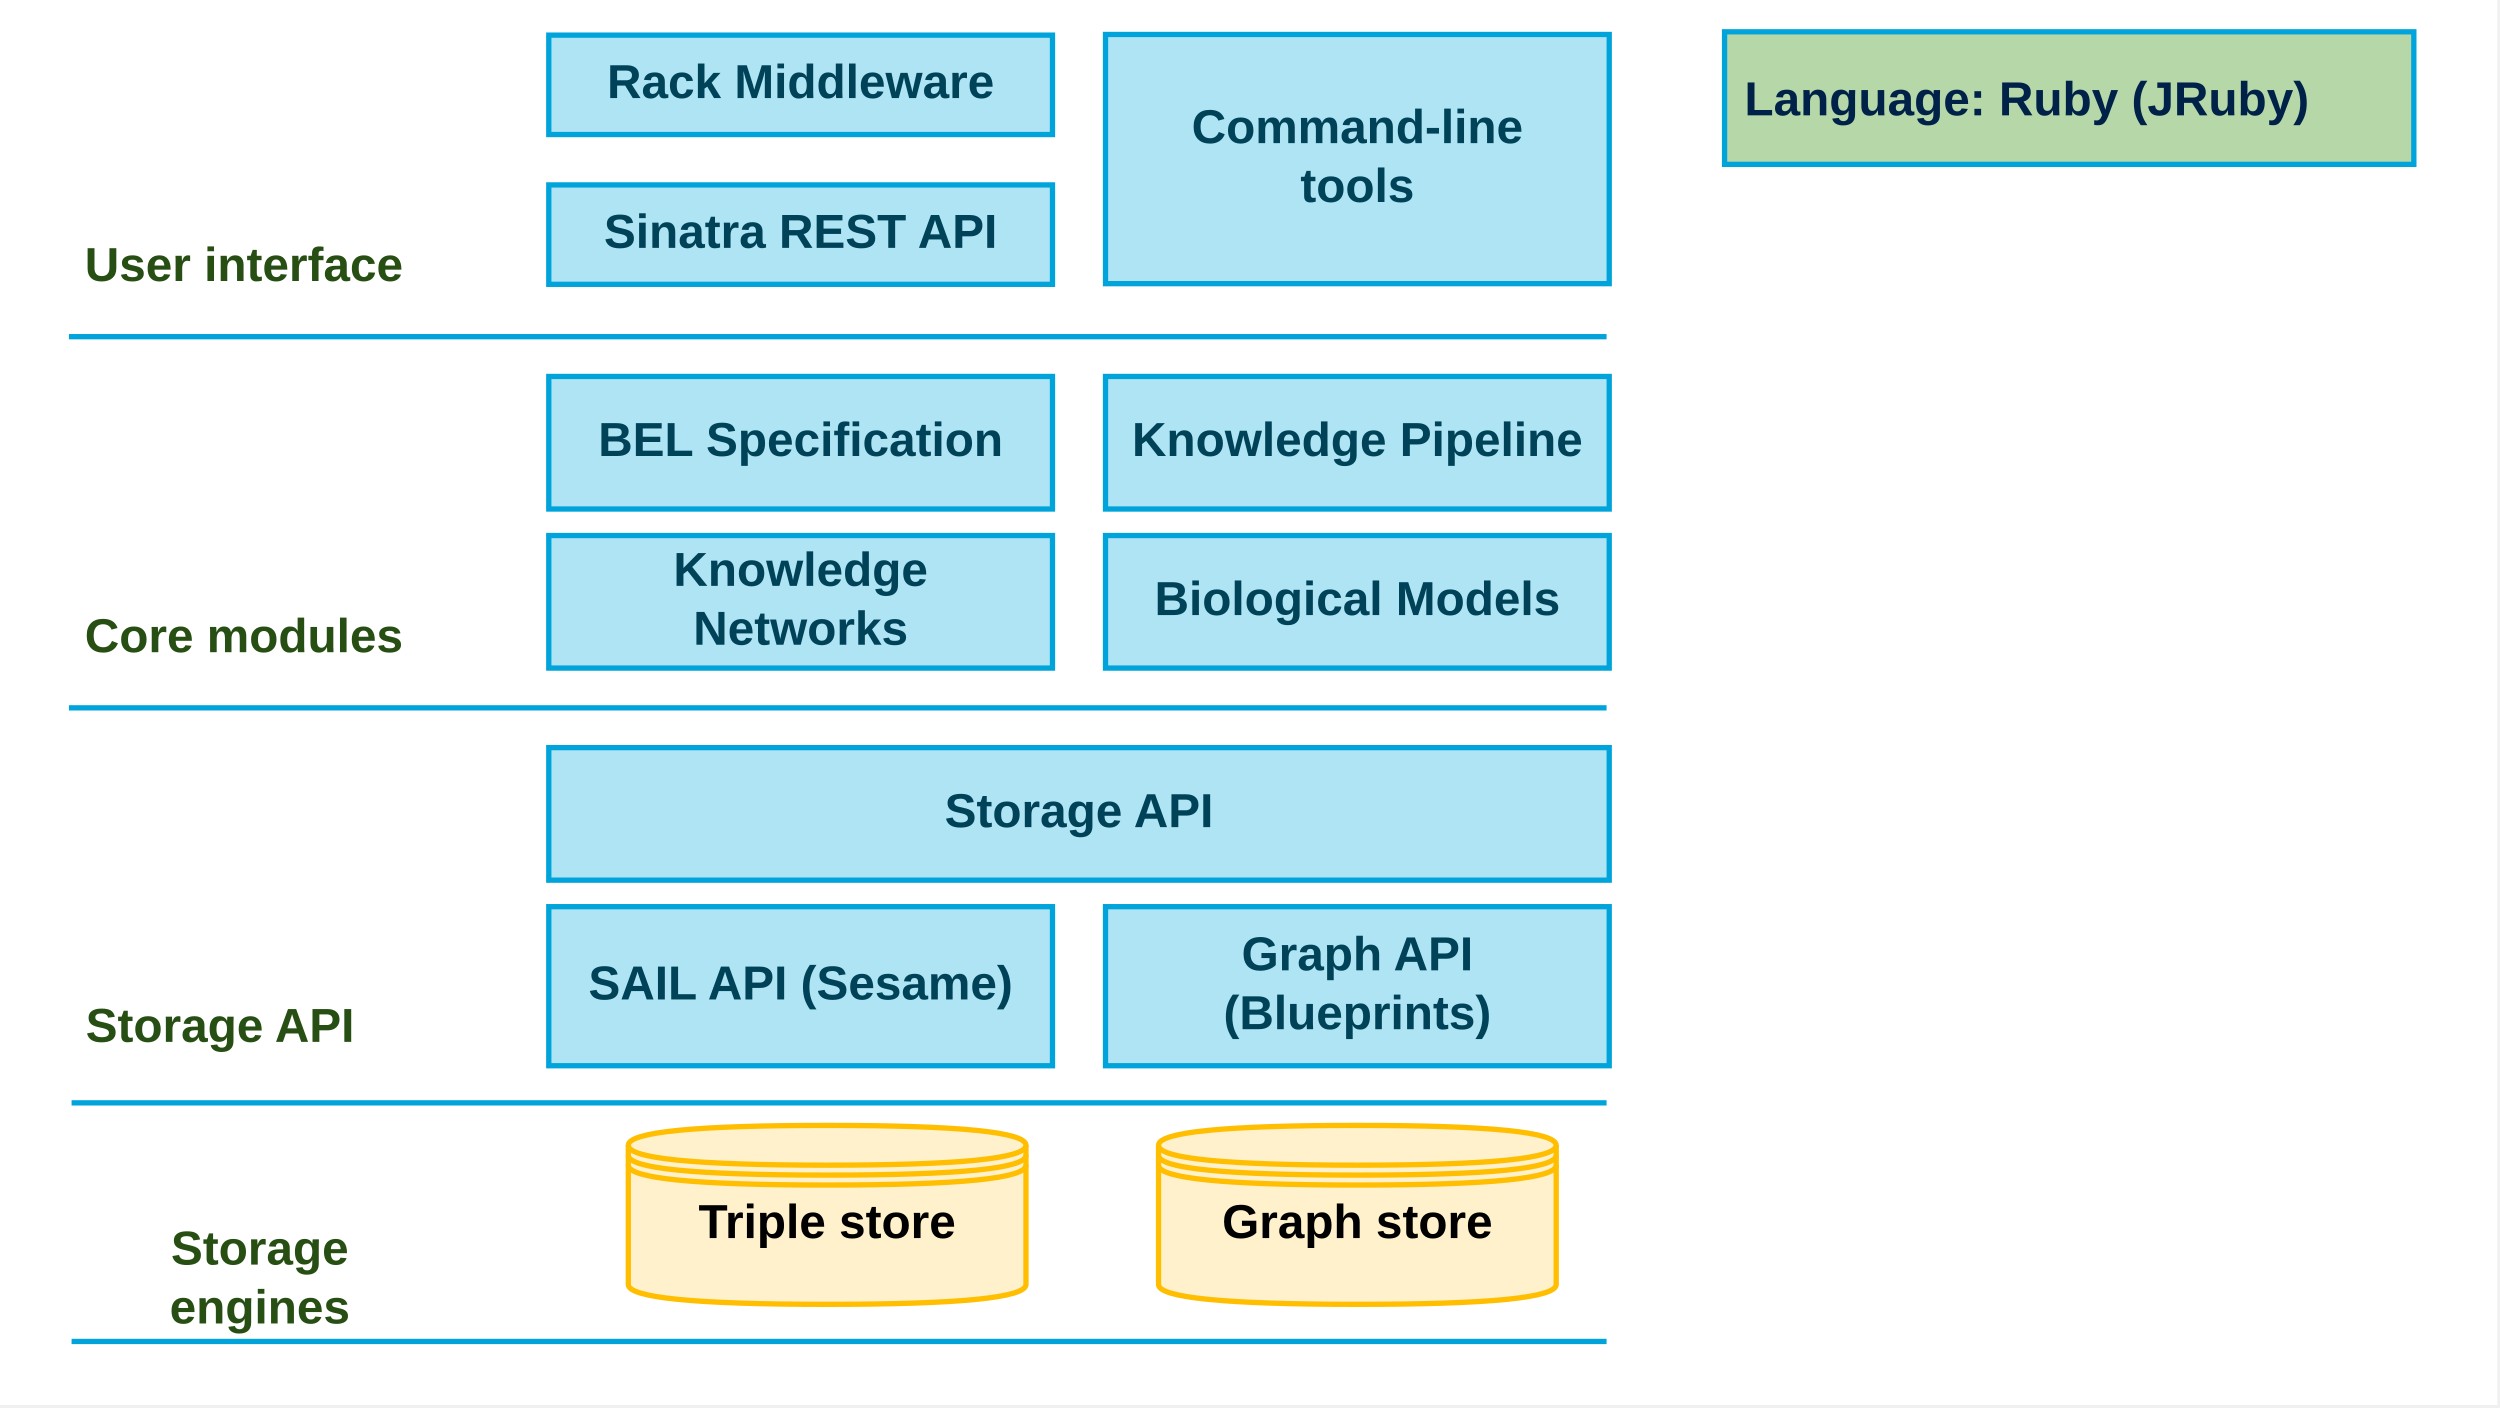
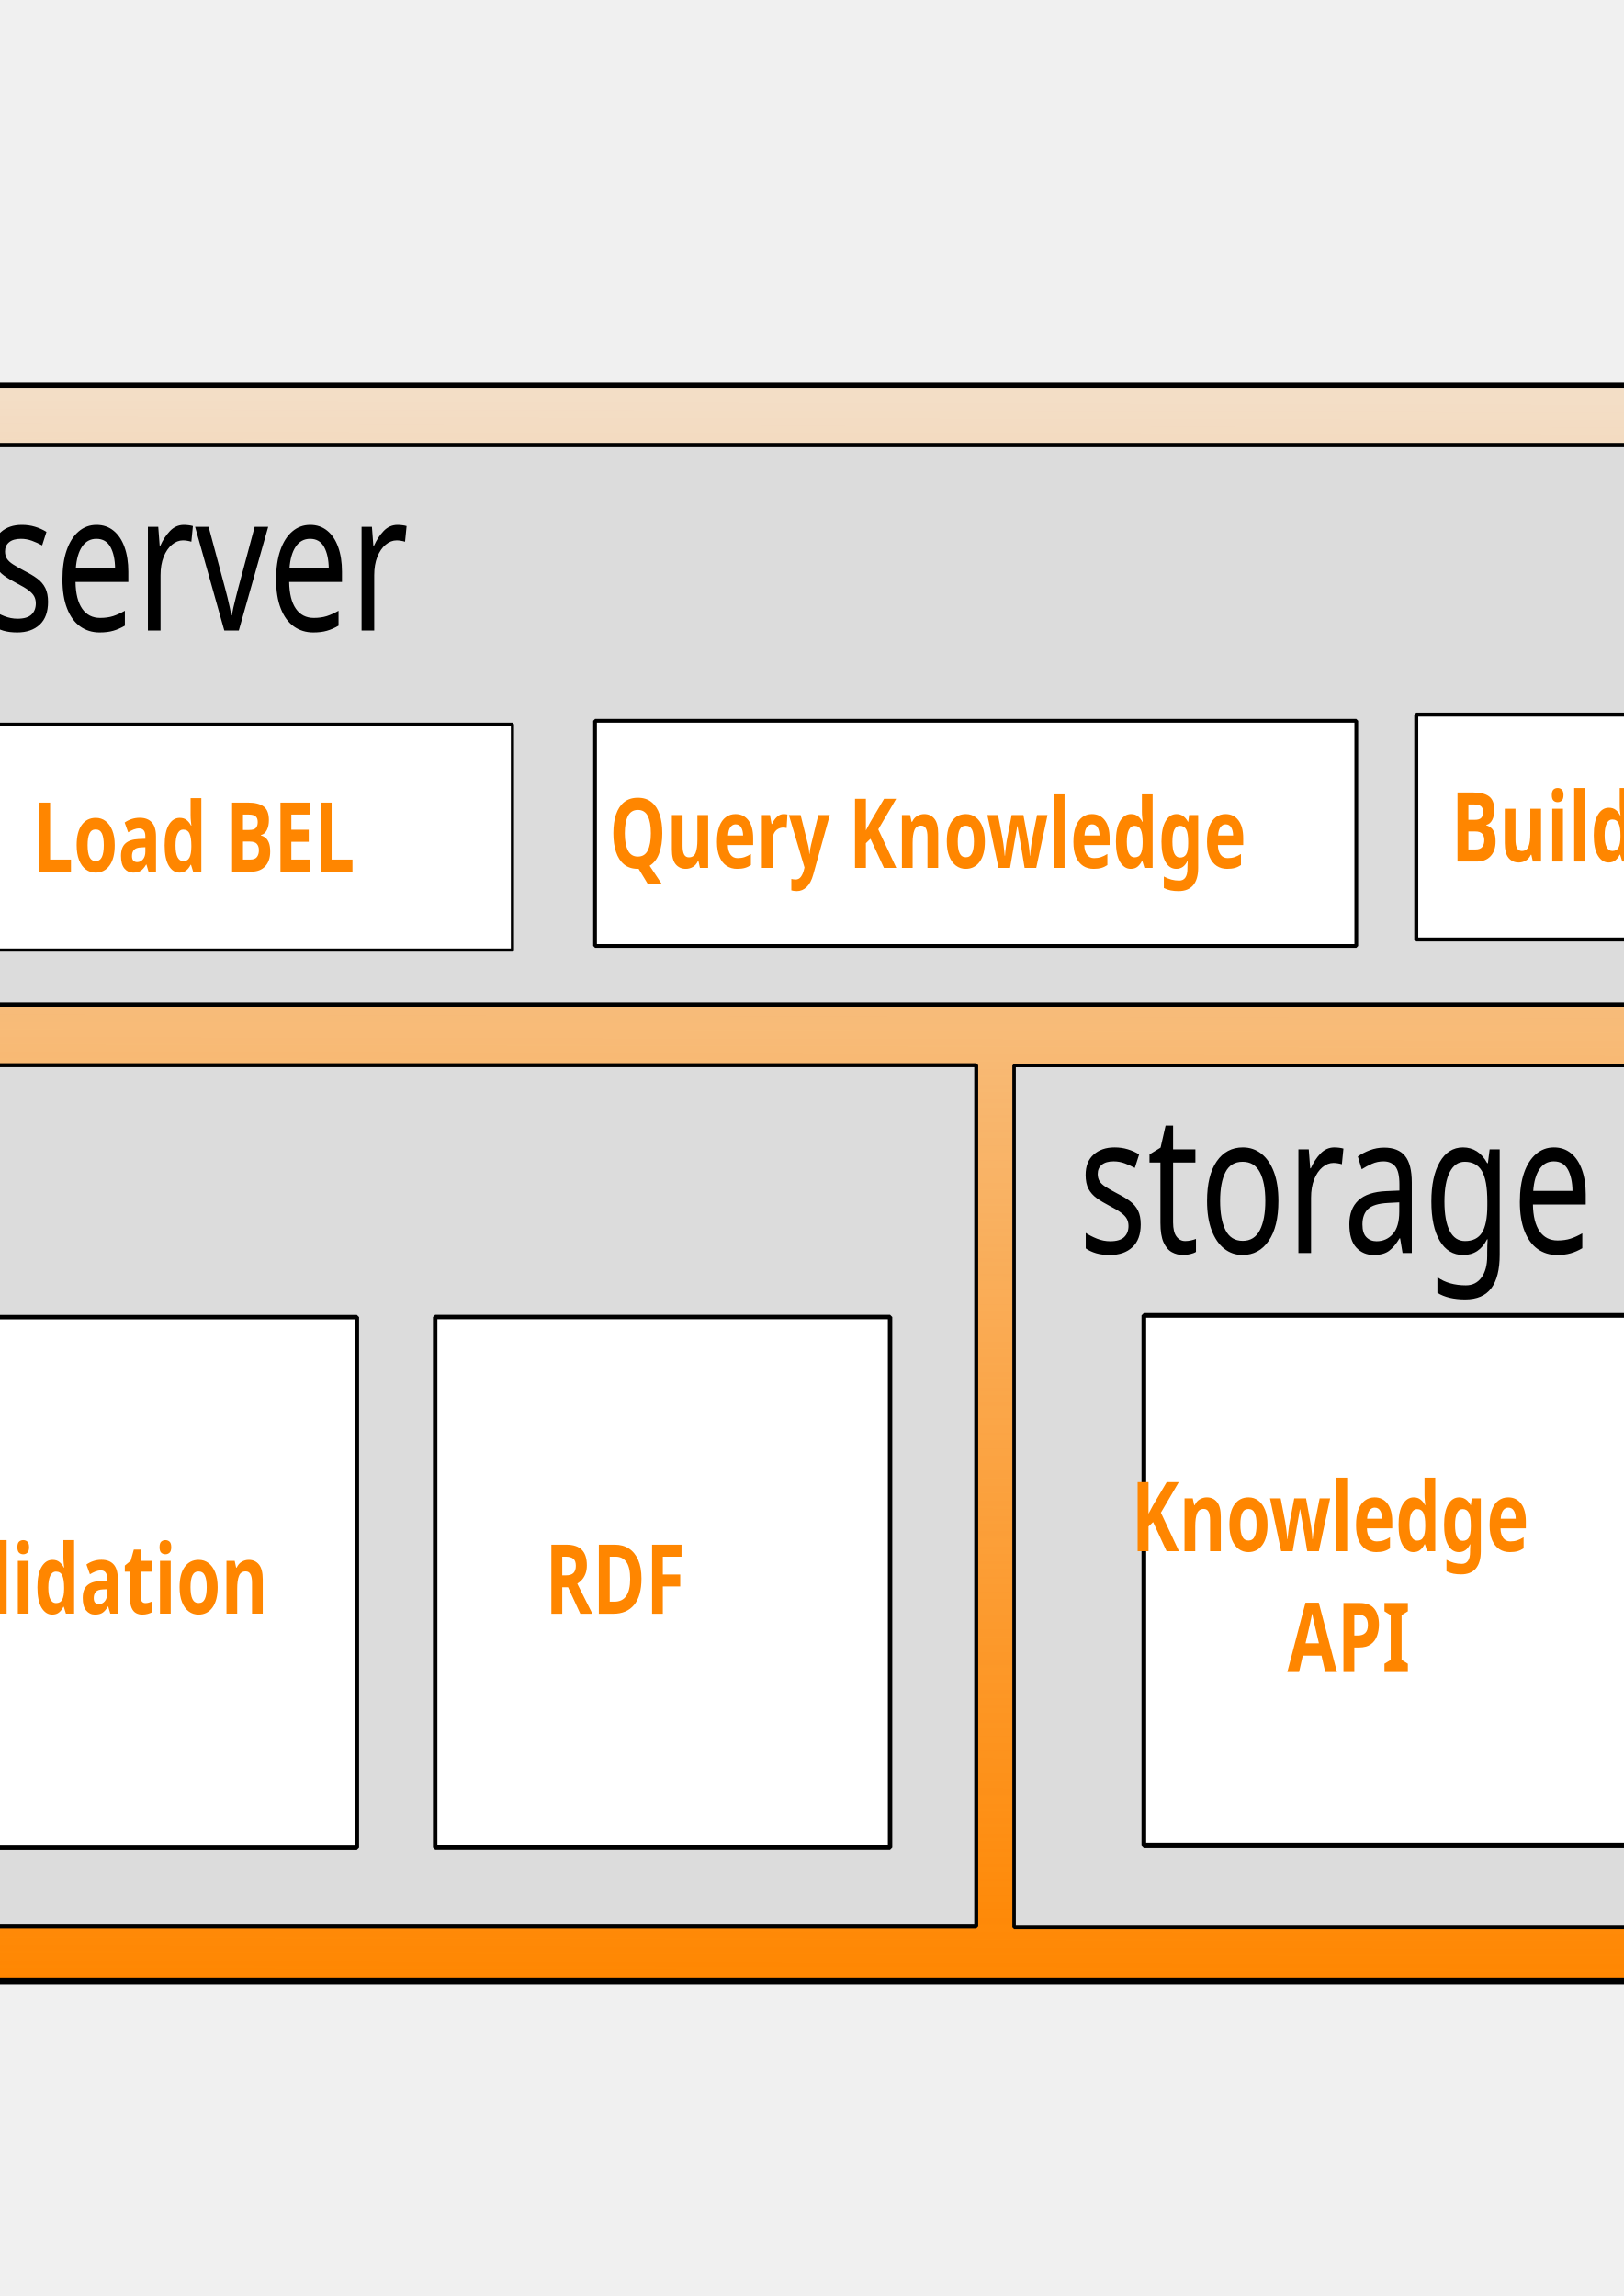
- <svg xmlns="http://www.w3.org/2000/svg" width="943" height="531">
-   <rect stroke="#000000" stroke-width="0" fill="#ffffff" x="0" y="0" width="942" height="530" />
-   <g transform="translate(207.0,69.75) rotate(0.0 95.0 18.75)">
-     <rect width="190.0" height="37.5" stroke="#00a4da" stroke-width="2" fill="#aee4f4" />
-     <g transform="translate(0.0,26.75)">
-       <text x="95.0" style="text-anchor: middle" y="-3.0">
-         <tspan xml:space="preserve" font-size="18" font-family="Arial" fill="#004257" font-weight="bold">Sinatra REST API</tspan>
-       </text>
-     </g>
-   </g>
-   <g transform="translate(417.0,13.0) rotate(0.0 95.0 47.0)">
-     <rect width="190.0" height="94.0" stroke="#00a4da" stroke-width="2" fill="#aee4f4" />
-     <g transform="translate(0.0,44.0)">
-       <text x="95.0" style="text-anchor: middle" y="-3.0">
-         <tspan xml:space="preserve" font-size="18" font-family="Arial" fill="#004257" font-weight="bold">Command-line</tspan>
-       </text>
-       <text x="95.0" style="text-anchor: middle" y="19.2">
-         <tspan xml:space="preserve" font-size="18" font-family="Arial" fill="#004257" font-weight="bold">tools</tspan>
-       </text>
-     </g>
-   </g>
-   <g transform="translate(207.0,13.25) rotate(0.0 95.0 18.75)">
-     <rect width="190.0" height="37.5" stroke="#00a4da" stroke-width="2" fill="#aee4f4" />
-     <g transform="translate(0.0,26.75)">
-       <text x="95.0" style="text-anchor: middle" y="-3.0">
-         <tspan xml:space="preserve" font-size="18" font-family="Arial" fill="#004257" font-weight="bold">Rack Middleware</tspan>
-       </text>
-     </g>
-   </g>
-   <g transform="translate(26.0,127.0)">
-     <path d="M0.0,0.0 L580.0,0.0 " stroke-dasharray="23, 0" fill="none" stroke="#00a4da" stroke-width="2" />
-     <g transform="translate(290.0,0.0)" />
-   </g>
-   <g transform="translate(26.0,267.0)">
-     <path d="M0.0,0.0 L580.0,0.0 " stroke-dasharray="23, 0" fill="none" stroke="#00a4da" stroke-width="2" />
-     <g transform="translate(290.0,0.0)" />
-   </g>
-   <g transform="translate(237.0,432.0) rotate(0.0 75.0 30.0)">
-     <path d="M0,0 Q0,-7.5 75.0,-7.5 Q150.0,-7.5 150.0,0 L150.0,52.5 Q150.0,60.0 75.0,60.0 Q0,60.0 0,52.5 L0,0 Z" stroke="#ffbe00" stroke-width="2" fill="#fff1cb" />
-     <path d="M0,0 Q0,7.5 75.0,7.5 Q150.0,7.5 150.0,0" stroke="#ffbe00" stroke-width="2" fill="none" />
-     <path d="M0,3.75 Q0,11.25 75.0,11.25 Q150.0,11.25 150.0,3.75" stroke="#ffbe00" stroke-width="2" fill="none" />
-     <path d="M0,7.5 Q0,15.0 75.0,15.0 Q150.0,15.0 150.0,7.5 " stroke="#ffbe00" stroke-width="2" fill="none" />
-     <g transform="translate(0.0,38.0)">
-       <text x="75.0" style="text-anchor: middle" y="-3.0">
-         <tspan xml:space="preserve" font-size="18" font-family="Arial" fill="#000000" font-weight="bold">Triple store</tspan>
-       </text>
-     </g>
-   </g>
-   <g transform="translate(437.0,432.0) rotate(0.0 75.0 30.0)">
-     <path d="M0,0 Q0,-7.5 75.0,-7.5 Q150.0,-7.5 150.0,0 L150.0,52.5 Q150.0,60.0 75.0,60.0 Q0,60.0 0,52.5 L0,0 Z" stroke="#ffbe00" stroke-width="2" fill="#fff1cb" />
-     <path d="M0,0 Q0,7.5 75.0,7.5 Q150.0,7.5 150.0,0" stroke="#ffbe00" stroke-width="2" fill="none" />
-     <path d="M0,3.75 Q0,11.25 75.0,11.25 Q150.0,11.25 150.0,3.75" stroke="#ffbe00" stroke-width="2" fill="none" />
-     <path d="M0,7.5 Q0,15.0 75.0,15.0 Q150.0,15.0 150.0,7.5 " stroke="#ffbe00" stroke-width="2" fill="none" />
-     <g transform="translate(0.0,38.0)">
-       <text x="75.0" style="text-anchor: middle" y="-3.0">
-         <tspan xml:space="preserve" font-size="18" font-family="Arial" fill="#000000" font-weight="bold">Graph store</tspan>
-       </text>
-     </g>
-   </g>
-   <g transform="translate(207.0,342.0) rotate(0.0 95.0 30.0)">
-     <rect width="190.0" height="60.0" stroke="#00a4da" stroke-width="2" fill="#aee4f4" />
-     <g transform="translate(0.0,38.0)">
-       <text x="95.0" style="text-anchor: middle" y="-3.0">
-         <tspan xml:space="preserve" font-size="18" font-family="Arial" fill="#004257" font-weight="bold">SAIL API (Sesame)</tspan>
-       </text>
-     </g>
-   </g>
-   <g transform="translate(417.0,342.0) rotate(0.0 95.0 30.0)">
-     <rect width="190.0" height="60.0" stroke="#00a4da" stroke-width="2" fill="#aee4f4" />
-     <g transform="translate(0.0,27.0)">
-       <text x="95.0" style="text-anchor: middle" y="-3.0">
-         <tspan xml:space="preserve" font-size="18" font-family="Arial" fill="#004257" font-weight="bold">Graph API</tspan>
-       </text>
-       <text x="95.0" style="text-anchor: middle" y="19.2">
-         <tspan xml:space="preserve" font-size="18" font-family="Arial" fill="#004257" font-weight="bold">(Blueprints)</tspan>
-       </text>
-     </g>
-   </g>
-   <g transform="translate(27.0,416.0)">
-     <path d="M0.0,0.0 L579.0,0.0 " stroke-dasharray="23, 0" fill="none" stroke="#00a4da" stroke-width="2" />
-     <g transform="translate(289.5,0.0)" />
-   </g>
-   <g transform="translate(207.0,142.0) rotate(0.0 95.0 25.0)">
-     <rect width="190.0" height="50.0" stroke="#00a4da" stroke-width="2" fill="#aee4f4" />
-     <g transform="translate(0.0,33.0)">
-       <text x="95.0" style="text-anchor: middle" y="-3.0">
-         <tspan xml:space="preserve" font-size="18" font-family="Arial" fill="#004257" font-weight="bold">BEL Specification</tspan>
-       </text>
-     </g>
-   </g>
-   <g transform="translate(417.0,142.0) rotate(0.0 95.0 25.0)">
-     <rect width="190.0" height="50.0" stroke="#00a4da" stroke-width="2" fill="#aee4f4" />
-     <g transform="translate(0.0,33.0)">
-       <text x="95.0" style="text-anchor: middle" y="-3.0">
-         <tspan xml:space="preserve" font-size="18" font-family="Arial" fill="#004257" font-weight="bold">Knowledge Pipeline</tspan>
-       </text>
-     </g>
-   </g>
-   <g transform="translate(207.0,202.0) rotate(0.0 95.0 25.0)">
-     <rect width="190.0" height="50.0" stroke="#00a4da" stroke-width="2" fill="#aee4f4" />
-     <g transform="translate(0.0,22.0)">
-       <text x="95.0" style="text-anchor: middle" y="-3.0">
-         <tspan xml:space="preserve" font-size="18" font-family="Arial" fill="#004257" font-weight="bold">Knowledge</tspan>
-       </text>
-       <text x="95.0" style="text-anchor: middle" y="19.2">
-         <tspan xml:space="preserve" font-size="18" font-family="Arial" fill="#004257" font-weight="bold">Networks</tspan>
-       </text>
-     </g>
-   </g>
-   <g transform="translate(27.0,506.0)">
-     <path d="M0.0,0.0 L579.0,0.0 " stroke-dasharray="23, 0" fill="none" stroke="#00a4da" stroke-width="2" />
-     <g transform="translate(289.5,0.0)" />
-   </g>
-   <g transform="translate(417.0,202.0) rotate(0.0 95.0 25.0)">
-     <rect width="190.0" height="50.0" stroke="#00a4da" stroke-width="2" fill="#aee4f4" />
-     <g transform="translate(0.0,33.0)">
-       <text x="95.0" style="text-anchor: middle" y="-3.0">
-         <tspan xml:space="preserve" font-size="18" font-family="Arial" fill="#004257" font-weight="bold">Biological Models</tspan>
-       </text>
-     </g>
-   </g>
-   <g transform="translate(17.0,90.5) rotate(0.0 75.0 10.5)">
-     <g transform="translate(0.0,18.5)">
-       <text x="75.0" style="text-anchor: middle" y="-3.0">
-         <tspan xml:space="preserve" font-size="18" font-family="Arial" fill="#274E13" font-weight="bold">User interface</tspan>
-       </text>
-     </g>
-   </g>
-   <g transform="translate(17.0,230.5) rotate(0.0 75.0 10.5)">
-     <g transform="translate(0.0,18.5)">
-       <text x="75.0" style="text-anchor: middle" y="-3.0">
-         <tspan xml:space="preserve" font-size="18" font-family="Arial" fill="#274E13" font-weight="bold">Core modules</tspan>
-       </text>
-     </g>
-   </g>
-   <g transform="translate(8.0,377.5) rotate(0.0 75.0 10.5)">
-     <g transform="translate(0.0,18.5)">
-       <text x="75.0" style="text-anchor: middle" y="-3.0">
-         <tspan xml:space="preserve" font-size="18" font-family="Arial" fill="#274E13" font-weight="bold">Storage API</tspan>
-       </text>
-     </g>
-   </g>
-   <g transform="translate(23.0,472.5) rotate(0.0 75.0 10.5)">
-     <g transform="translate(0.0,7.5)">
-       <text x="75.0" style="text-anchor: middle" y="-3.0">
-         <tspan xml:space="preserve" font-size="18" font-family="Arial" fill="#274E13" font-weight="bold">Storage</tspan>
-       </text>
-       <text x="75.0" style="text-anchor: middle" y="19.2">
-         <tspan xml:space="preserve" font-size="18" font-family="Arial" fill="#274E13" font-weight="bold">engines</tspan>
-       </text>
-     </g>
-   </g>
-   <g transform="translate(207.0,282.0) rotate(0.0 200.0 25.0)">
-     <rect width="400.0" height="50.0" stroke="#00a4da" stroke-width="2" fill="#aee4f4" />
-     <g transform="translate(0.0,33.0)">
-       <text x="200.0" style="text-anchor: middle" y="-3.0">
-         <tspan xml:space="preserve" font-size="18" font-family="Arial" fill="#004257" font-weight="bold">Storage API</tspan>
-       </text>
-     </g>
-   </g>
-   <g transform="translate(650.5,12.0) rotate(0.0 130.0 25.0)">
-     <rect width="260.0" height="50.0" stroke="#00a4da" stroke-width="2" fill="#b6d7a8" />
-     <g />
-   </g>
-   <g transform="translate(607.0,28.0) rotate(0.0 157.5 10.5)">
-     <g transform="translate(0.0,18.5)">
-       <text x="157.5" style="text-anchor: middle" y="-3.0">
-         <tspan xml:space="preserve" font-size="18" font-family="Arial" fill="#002248" font-weight="bold">Language: Ruby (JRuby)</tspan>
-       </text>
-     </g>
+ <svg xmlns="http://www.w3.org/2000/svg" xmlns:ns2="http://www.openswatchbook.org/uri/2009/osb" xmlns:xlink="http://www.w3.org/1999/xlink" width="744.094" height="1052.362" id="svg3453" version="1.1">
+   <defs id="defs3455">
+     <linearGradient y2="620.232" x2="219.429" y1="620.232" x1="106.749" gradientTransform="matrix(3.529311,0,0,0.9395212,272.2864,-203.647)" gradientUnits="userSpaceOnUse" id="linearGradient3151" xlink:href="#linearGradient5329-5-9-1-5-5" />
+     <linearGradient id="linearGradient5329-5-9-1-5-5" ns2:paint="solid">
+       <stop style="stop-color:#000000;stop-opacity:1;" offset="0" id="stop5331-1-3-0-5-6" />
+     </linearGradient>
+     <linearGradient y2="620.232" x2="219.429" y1="620.232" x1="106.749" gradientTransform="matrix(3.096038,0,0,0.9406539,-57.81234,-201.44)" gradientUnits="userSpaceOnUse" id="linearGradient3114" xlink:href="#linearGradient5329-5-9-1-5" />
+     <linearGradient id="linearGradient5329-5-9-1-5" ns2:paint="solid">
+       <stop style="stop-color:#000000;stop-opacity:1;" offset="0" id="stop5331-1-3-0-5" />
+     </linearGradient>
+     <linearGradient y2="620.232" x2="219.429" y1="620.232" x1="106.749" gradientTransform="matrix(2.187116,0,0,0.9435079,-245.0844,-201.4814)" gradientUnits="userSpaceOnUse" id="linearGradient5861" xlink:href="#linearGradient5329-5-9-1" />
+     <linearGradient id="linearGradient5329-5-9-1" ns2:paint="solid">
+       <stop style="stop-color:#000000;stop-opacity:1;" offset="0" id="stop5331-1-3-0" />
+     </linearGradient>
+     <linearGradient y2="620.232" x2="219.429" y1="620.232" x1="106.749" gradientTransform="matrix(2.187116,0,0,0.9435079,-527.9824,-201.6355)" gradientUnits="userSpaceOnUse" id="linearGradient5770" xlink:href="#linearGradient5329-5" />
+     <linearGradient id="linearGradient5329-5" ns2:paint="solid">
+       <stop style="stop-color:#000000;stop-opacity:1;" offset="0" id="stop5331-1" />
+     </linearGradient>
+     <linearGradient y2="587" x2="612.5" y1="587" x1="87.5" gradientTransform="matrix(2.662066,0,0,1.440743,-559.619,-513.5384)" gradientUnits="userSpaceOnUse" id="linearGradient5712" xlink:href="#linearGradient5278-14" />
+     <linearGradient id="linearGradient5278-14" ns2:paint="solid">
+       <stop style="stop-color:#000000;stop-opacity:1;" offset="0" id="stop5280-93" />
+     </linearGradient>
+     <linearGradient y2="620.232" x2="219.429" y1="620.232" x1="106.749" gradientTransform="matrix(1.950977,0,0,2.214741,583.0683,-648.1737)" gradientUnits="userSpaceOnUse" id="linearGradient5439-2" xlink:href="#linearGradient5329-7-2" />
+     <linearGradient id="linearGradient5329-7-2" ns2:paint="solid">
+       <stop style="stop-color:#000000;stop-opacity:1;" offset="0" id="stop5331-5-6" />
+     </linearGradient>
+     <linearGradient xlink:href="#linearGradient5329-4" id="linearGradient5333-4" x1="106.749" y1="620.232" x2="219.429" y2="620.232" gradientUnits="userSpaceOnUse" gradientTransform="matrix(2.051934,0,0,2.214259,305.1498,-648.9702)" />
+     <linearGradient id="linearGradient5329-4" ns2:paint="solid">
+       <stop style="stop-color:#000000;stop-opacity:1;" offset="0" id="stop5331-6" />
+     </linearGradient>
+     <linearGradient y2="587" x2="612.5" y1="587" x1="87.5" gradientTransform="matrix(1.157668,0,0,2.218441,362.8551,-616.4454)" gradientUnits="userSpaceOnUse" id="linearGradient5573" xlink:href="#linearGradient5278-1" />
+     <linearGradient id="linearGradient5278-1" ns2:paint="solid">
+       <stop style="stop-color:#000000;stop-opacity:1;" offset="0" id="stop5280-9" />
+     </linearGradient>
+     <linearGradient y2="620.232" x2="219.429" y1="620.232" x1="106.749" gradientTransform="matrix(1.850034,0,0,2.215235,1.93831,-648.7971)" gradientUnits="userSpaceOnUse" id="linearGradient5470" xlink:href="#linearGradient5329-7-4" />
+     <linearGradient id="linearGradient5329-7-4" ns2:paint="solid">
+       <stop style="stop-color:#000000;stop-opacity:1;" offset="0" id="stop5331-5-5" />
+     </linearGradient>
+     <linearGradient y2="620.232" x2="219.429" y1="620.232" x1="106.749" gradientTransform="matrix(1.850034,0,0,2.215235,-242.4151,-648.7458)" gradientUnits="userSpaceOnUse" id="linearGradient5439" xlink:href="#linearGradient5329-7" />
+     <linearGradient id="linearGradient5329-7" ns2:paint="solid">
+       <stop style="stop-color:#000000;stop-opacity:1;" offset="0" id="stop5331-5" />
+     </linearGradient>
+     <linearGradient xlink:href="#linearGradient5329" id="linearGradient5333" x1="106.749" y1="620.232" x2="219.429" y2="620.232" gradientUnits="userSpaceOnUse" gradientTransform="matrix(1.850034,0,0,2.215235,-486.8575,-649.8411)" />
+     <linearGradient id="linearGradient5329" ns2:paint="solid">
+       <stop style="stop-color:#000000;stop-opacity:1;" offset="0" id="stop5331" />
+     </linearGradient>
+     <linearGradient xlink:href="#linearGradient5278" id="linearGradient5286" x1="87.5" y1="587" x2="612.5" y2="587" gradientUnits="userSpaceOnUse" gradientTransform="matrix(1.474496,0,0,2.217103,-455.0122,-615.9248)" />
+     <linearGradient id="linearGradient5278" ns2:paint="solid">
+       <stop style="stop-color:#000000;stop-opacity:1;" offset="0" id="stop5280" />
+     </linearGradient>
+     <linearGradient xlink:href="#linearGradient3809" id="linearGradient3815" x1="518" y1="701" x2="520" y2="81" gradientUnits="userSpaceOnUse" gradientTransform="matrix(1.000624,0,0,0.5305007,-0.3188382,19.98195)" />
+     <linearGradient id="linearGradient3809">
+       <stop style="stop-color:#ff8600;stop-opacity:1;" offset="0" id="stop3811" />
+       <stop style="stop-color:#ff8600;stop-opacity:0.176;" offset="1" id="stop3813" />
+     </linearGradient>
+     <linearGradient xlink:href="#linearGradient5288" id="linearGradient5292" x1="76" y1="387" x2="946" y2="387" gradientUnits="userSpaceOnUse" gradientTransform="matrix(1.000624,0,0,0.5305007,-0.3188382,19.98195)" />
+     <linearGradient id="linearGradient5288" ns2:paint="solid">
+       <stop style="stop-color:#000000;stop-opacity:1;" offset="0" id="stop5290" />
+     </linearGradient>
+     <linearGradient y2="81" x2="520" y1="701" x1="518" gradientTransform="matrix(1.649485,0,0,1.175817,-469.1723,87.32094)" gradientUnits="userSpaceOnUse" id="linearGradient3265" xlink:href="#linearGradient3809" />
+     <linearGradient y2="387" x2="946" y1="387" x1="76" gradientTransform="matrix(1.649485,0,0,1.175817,-469.1723,87.32094)" gradientUnits="userSpaceOnUse" id="linearGradient3267" xlink:href="#linearGradient5288" />
+   </defs>
+   <g id="layer1">
+     <rect style="fill:url(#linearGradient3265);fill-opacity:1;stroke:url(#linearGradient3267);stroke-width:2.785;stroke-miterlimit:4;stroke-dasharray:none" id="rect3807" width="1435.052" height="731.358" x="-343.812" y="176.683" />
+     <rect style="fill:#dcdcdc;fill-opacity:1;stroke:url(#linearGradient5286);stroke-width:1.808;stroke-linecap:square;stroke-linejoin:bevel;stroke-miterlimit:4;stroke-dasharray:none" id="rect3834" width="772.636" height="394.644" x="-325.257" y="488.192" />
+     <text xml:space="preserve" style="font-size:76.458px;font-style:normal;font-variant:normal;font-weight:normal;font-stretch:normal;text-align:start;line-height:125%;letter-spacing:0px;word-spacing:0px;writing-mode:lr-tb;text-anchor:start;fill:#000000;fill-opacity:1;stroke:none;font-family:PT Sans;-inkscape-font-specification:PT Sans" x="-343.15" y="495.065" id="text5313" transform="scale(0.862406,1.159547)">
+       <tspan id="tspan5315" x="-343.15" y="495.065">bel.rb</tspan>
+     </text>
+     <rect style="fill:#dcdcdc;fill-opacity:1;stroke-width:1;stroke-linecap:square;stroke-linejoin:bevel;stroke-miterlimit:4;stroke-dasharray:none" id="rect5317" width="182.489" height="243.174" x="-297.564" y="598.149" />
+     <rect style="fill:#ffffff;fill-opacity:1;stroke:url(#linearGradient5333);stroke-width:2.024;stroke-linecap:square;stroke-linejoin:bevel;stroke-miterlimit:4;stroke-dasharray:none" id="rect5321" width="208.461" height="243.043" x="-289.368" y="602.596" />
+     <text xml:space="preserve" style="font-size:38.229px;font-style:normal;font-variant:normal;font-weight:bold;font-stretch:normal;text-align:center;line-height:125%;letter-spacing:0px;word-spacing:0px;writing-mode:lr-tb;text-anchor:middle;fill:#ff8600;fill-opacity:1;stroke:none;font-family:Sans;-inkscape-font-specification:Sans Bold" x="-214.499" y="633.295" id="text5335" transform="scale(0.862406,1.159547)">
+       <tspan x="-214.499" y="633.295" id="tspan5339">Language</tspan>
+     </text>
+     <rect style="fill:#ffffff;fill-opacity:1;stroke:url(#linearGradient5439);stroke-width:2.024;stroke-linecap:square;stroke-linejoin:bevel;stroke-miterlimit:4;stroke-dasharray:none" id="rect5321-5" width="208.461" height="243.043" x="-44.926" y="603.692" />
+     <rect style="fill:#ffffff;fill-opacity:1;stroke:url(#linearGradient5470);stroke-width:2.024;stroke-linecap:square;stroke-linejoin:bevel;stroke-miterlimit:4;stroke-dasharray:none" id="rect5321-5-7" width="208.461" height="243.043" x="199.428" y="603.64" />
+     <text xml:space="preserve" style="font-size:38.229px;font-style:normal;font-variant:normal;font-weight:bold;font-stretch:normal;text-align:center;line-height:125%;letter-spacing:0px;word-spacing:0px;writing-mode:lr-tb;text-anchor:middle;fill:#ff8600;fill-opacity:1;stroke:none;font-family:Sans;-inkscape-font-specification:Sans Bold" x="69.921" y="637.839" id="text5335-4" transform="scale(0.862406,1.159547)">
+       <tspan x="69.921" y="637.839" id="tspan5750">Validation</tspan>
+     </text>
+     <text xml:space="preserve" style="font-size:38.229px;font-style:normal;font-variant:normal;font-weight:bold;font-stretch:normal;text-align:center;line-height:125%;letter-spacing:0px;word-spacing:0px;writing-mode:lr-tb;text-anchor:middle;fill:#ff8600;fill-opacity:1;stroke:none;font-family:Sans;-inkscape-font-specification:Sans Bold" x="351.65" y="637.879" id="text5335-4-1" transform="scale(0.862406,1.159547)">
+       <tspan x="351.65" y="637.879" id="tspan5339-1-9">RDF</tspan>
+     </text>
+     <rect style="fill:#dcdcdc;fill-opacity:1;stroke:url(#linearGradient5573);stroke-width:1.603;stroke-linecap:square;stroke-linejoin:bevel;stroke-miterlimit:4;stroke-dasharray:none" id="rect3834-5" width="606.618" height="394.883" x="464.73" y="488.338" />
+     <text xml:space="preserve" style="font-size:76.458px;font-style:normal;font-variant:normal;font-weight:normal;font-stretch:normal;text-align:start;line-height:125%;letter-spacing:0px;word-spacing:0px;writing-mode:lr-tb;text-anchor:start;fill:#000000;fill-opacity:1;stroke:none;font-family:PT Sans;-inkscape-font-specification:PT Sans" x="572.979" y="495.294" id="text5313-5" transform="scale(0.862406,1.159547)">
+       <tspan id="tspan5315-0" x="572.979" y="495.294">storage api</tspan>
+     </text>
+     <rect style="fill:#ffffff;fill-opacity:1;stroke:url(#linearGradient5333-4);stroke-width:2.132;stroke-linecap:square;stroke-linejoin:bevel;stroke-miterlimit:4;stroke-dasharray:none" id="rect5321-4" width="231.211" height="242.936" x="524.192" y="602.915" />
+     <rect style="fill:#ffffff;fill-opacity:1;stroke:url(#linearGradient5439-2);stroke-width:2.079;stroke-linecap:square;stroke-linejoin:bevel;stroke-miterlimit:4;stroke-dasharray:none" id="rect5321-5-6" width="219.835" height="242.989" x="791.333" y="603.984" />
+     <text xml:space="preserve" style="font-size:38.229px;font-style:normal;font-variant:normal;font-weight:bold;font-stretch:normal;text-align:center;line-height:125%;letter-spacing:0px;word-spacing:0px;writing-mode:lr-tb;text-anchor:middle;fill:#ff8600;fill-opacity:1;stroke:none;font-family:Sans;-inkscape-font-specification:Sans Bold" x="1039.571" y="611.307" id="text5335-4-4" transform="scale(0.862406,1.159547)">
+       <tspan x="1039.571" y="611.307" id="tspan5339-1-3">Network</tspan>
+       <tspan x="1039.571" y="659.094" id="tspan5655">API</tspan>
+     </text>
+     <text xml:space="preserve" style="font-size:38.229px;font-style:normal;font-variant:normal;font-weight:bold;font-stretch:normal;text-align:center;line-height:125%;letter-spacing:0px;word-spacing:0px;writing-mode:lr-tb;text-anchor:middle;fill:#ff8600;fill-opacity:1;stroke:none;font-family:Sans;-inkscape-font-specification:Sans Bold" x="741.552" y="613.141" id="text5335-4-4-1" transform="scale(0.862406,1.159547)">
+       <tspan x="741.552" y="613.141" id="tspan5653">Knowledge</tspan>
+       <tspan x="741.552" y="660.928" id="tspan5659">API</tspan>
+     </text>
+     <rect style="fill:#dcdcdc;fill-opacity:1;stroke:url(#linearGradient5712);stroke-width:1.958;stroke-linecap:square;stroke-linejoin:bevel;stroke-miterlimit:4;stroke-dasharray:none" id="rect3834-8" width="1394.922" height="256.452" x="-325.357" y="203.952" />
+     <text xml:space="preserve" style="font-size:76.458px;font-style:normal;font-variant:normal;font-weight:normal;font-stretch:normal;text-align:start;line-height:125%;letter-spacing:0px;word-spacing:0px;writing-mode:lr-tb;text-anchor:start;fill:#000000;fill-opacity:1;stroke:none;font-family:PT Sans;-inkscape-font-specification:PT Sans" x="-340.935" y="249.216" id="text5313-8" transform="scale(0.862406,1.159547)">
+       <tspan id="tspan5315-1" x="-340.935" y="249.216">openbel  server</tspan>
+     </text>
+     <rect style="fill:#ffffff;fill-opacity:1;stroke:url(#linearGradient5770);stroke-width:1.437;stroke-linecap:square;stroke-linejoin:bevel;stroke-miterlimit:4;stroke-dasharray:none" id="rect5321-8" width="246.443" height="103.516" x="-294.51" y="331.8" />
+     <text xml:space="preserve" style="font-size:38.229px;font-style:normal;font-variant:normal;font-weight:bold;font-stretch:normal;text-align:center;line-height:125%;letter-spacing:0px;word-spacing:0px;writing-mode:lr-tb;text-anchor:middle;fill:#ff8600;fill-opacity:1;stroke:none;font-family:Sans;-inkscape-font-specification:Sans Bold" x="-200.18" y="344.415" id="text5335-3" transform="scale(0.862406,1.159547)">
+       <tspan x="-200.18" y="344.415" id="tspan5339-7">Resources</tspan>
+     </text>
+     <rect style="fill:#ffffff;fill-opacity:1;stroke:url(#linearGradient5861);stroke-width:1.437;stroke-linecap:square;stroke-linejoin:bevel;stroke-miterlimit:4;stroke-dasharray:none" id="rect5321-8-9-6" width="246.443" height="103.516" x="-11.612" y="331.954" />
+     <text xml:space="preserve" style="font-size:38.229px;font-style:normal;font-variant:normal;font-weight:bold;font-stretch:normal;text-align:center;line-height:125%;letter-spacing:0px;word-spacing:0px;writing-mode:lr-tb;text-anchor:middle;fill:#ff8600;fill-opacity:1;stroke:none;font-family:Sans;-inkscape-font-specification:Sans Bold" x="127.854" y="344.548" id="text5335-3-1-2" transform="scale(0.862406,1.159547)">
+       <tspan x="127.854" y="344.548" id="tspan5339-7-6-5">Load BEL</tspan>
+     </text>
+     <rect style="fill:#ffffff;fill-opacity:1;stroke:url(#linearGradient3114);stroke-width:1.707;stroke-linecap:square;stroke-linejoin:bevel;stroke-miterlimit:4;stroke-dasharray:none" id="rect5321-8-9-6-5" width="348.86" height="103.203" x="272.687" y="330.382" />
+     <text xml:space="preserve" style="font-size:38.229px;font-style:normal;font-variant:normal;font-weight:bold;font-stretch:normal;text-align:center;line-height:125%;letter-spacing:0px;word-spacing:0px;writing-mode:lr-tb;text-anchor:middle;fill:#ff8600;fill-opacity:1;stroke:none;font-family:Sans;-inkscape-font-specification:Sans Bold" x="517.834" y="343.057" id="text5335-3-1-2-2" transform="scale(0.862406,1.159547)">
+       <tspan x="517.834" y="343.057" id="tspan5339-7-6-5-2">Query Knowledge</tspan>
+     </text>
+     <rect style="fill:#ffffff;fill-opacity:1;stroke:url(#linearGradient3151);stroke-width:1.821;stroke-linecap:square;stroke-linejoin:bevel;stroke-miterlimit:4;stroke-dasharray:none" id="rect5321-8-9-6-5-4" width="397.681" height="103.079" x="649.037" y="327.534" />
+     <text xml:space="preserve" style="font-size:38.229px;font-style:normal;font-variant:normal;font-weight:bold;font-stretch:normal;text-align:center;line-height:125%;letter-spacing:0px;word-spacing:0px;writing-mode:lr-tb;text-anchor:middle;fill:#ff8600;fill-opacity:1;stroke:none;font-family:Sans;-inkscape-font-specification:Sans Bold" x="982.712" y="340.548" id="text5335-3-1-2-2-7" transform="scale(0.862406,1.159547)">
+       <tspan x="982.712" y="340.548" id="tspan5339-7-6-5-2-5">Build BEL Networks</tspan>
+     </text>
  </g>
</svg>
